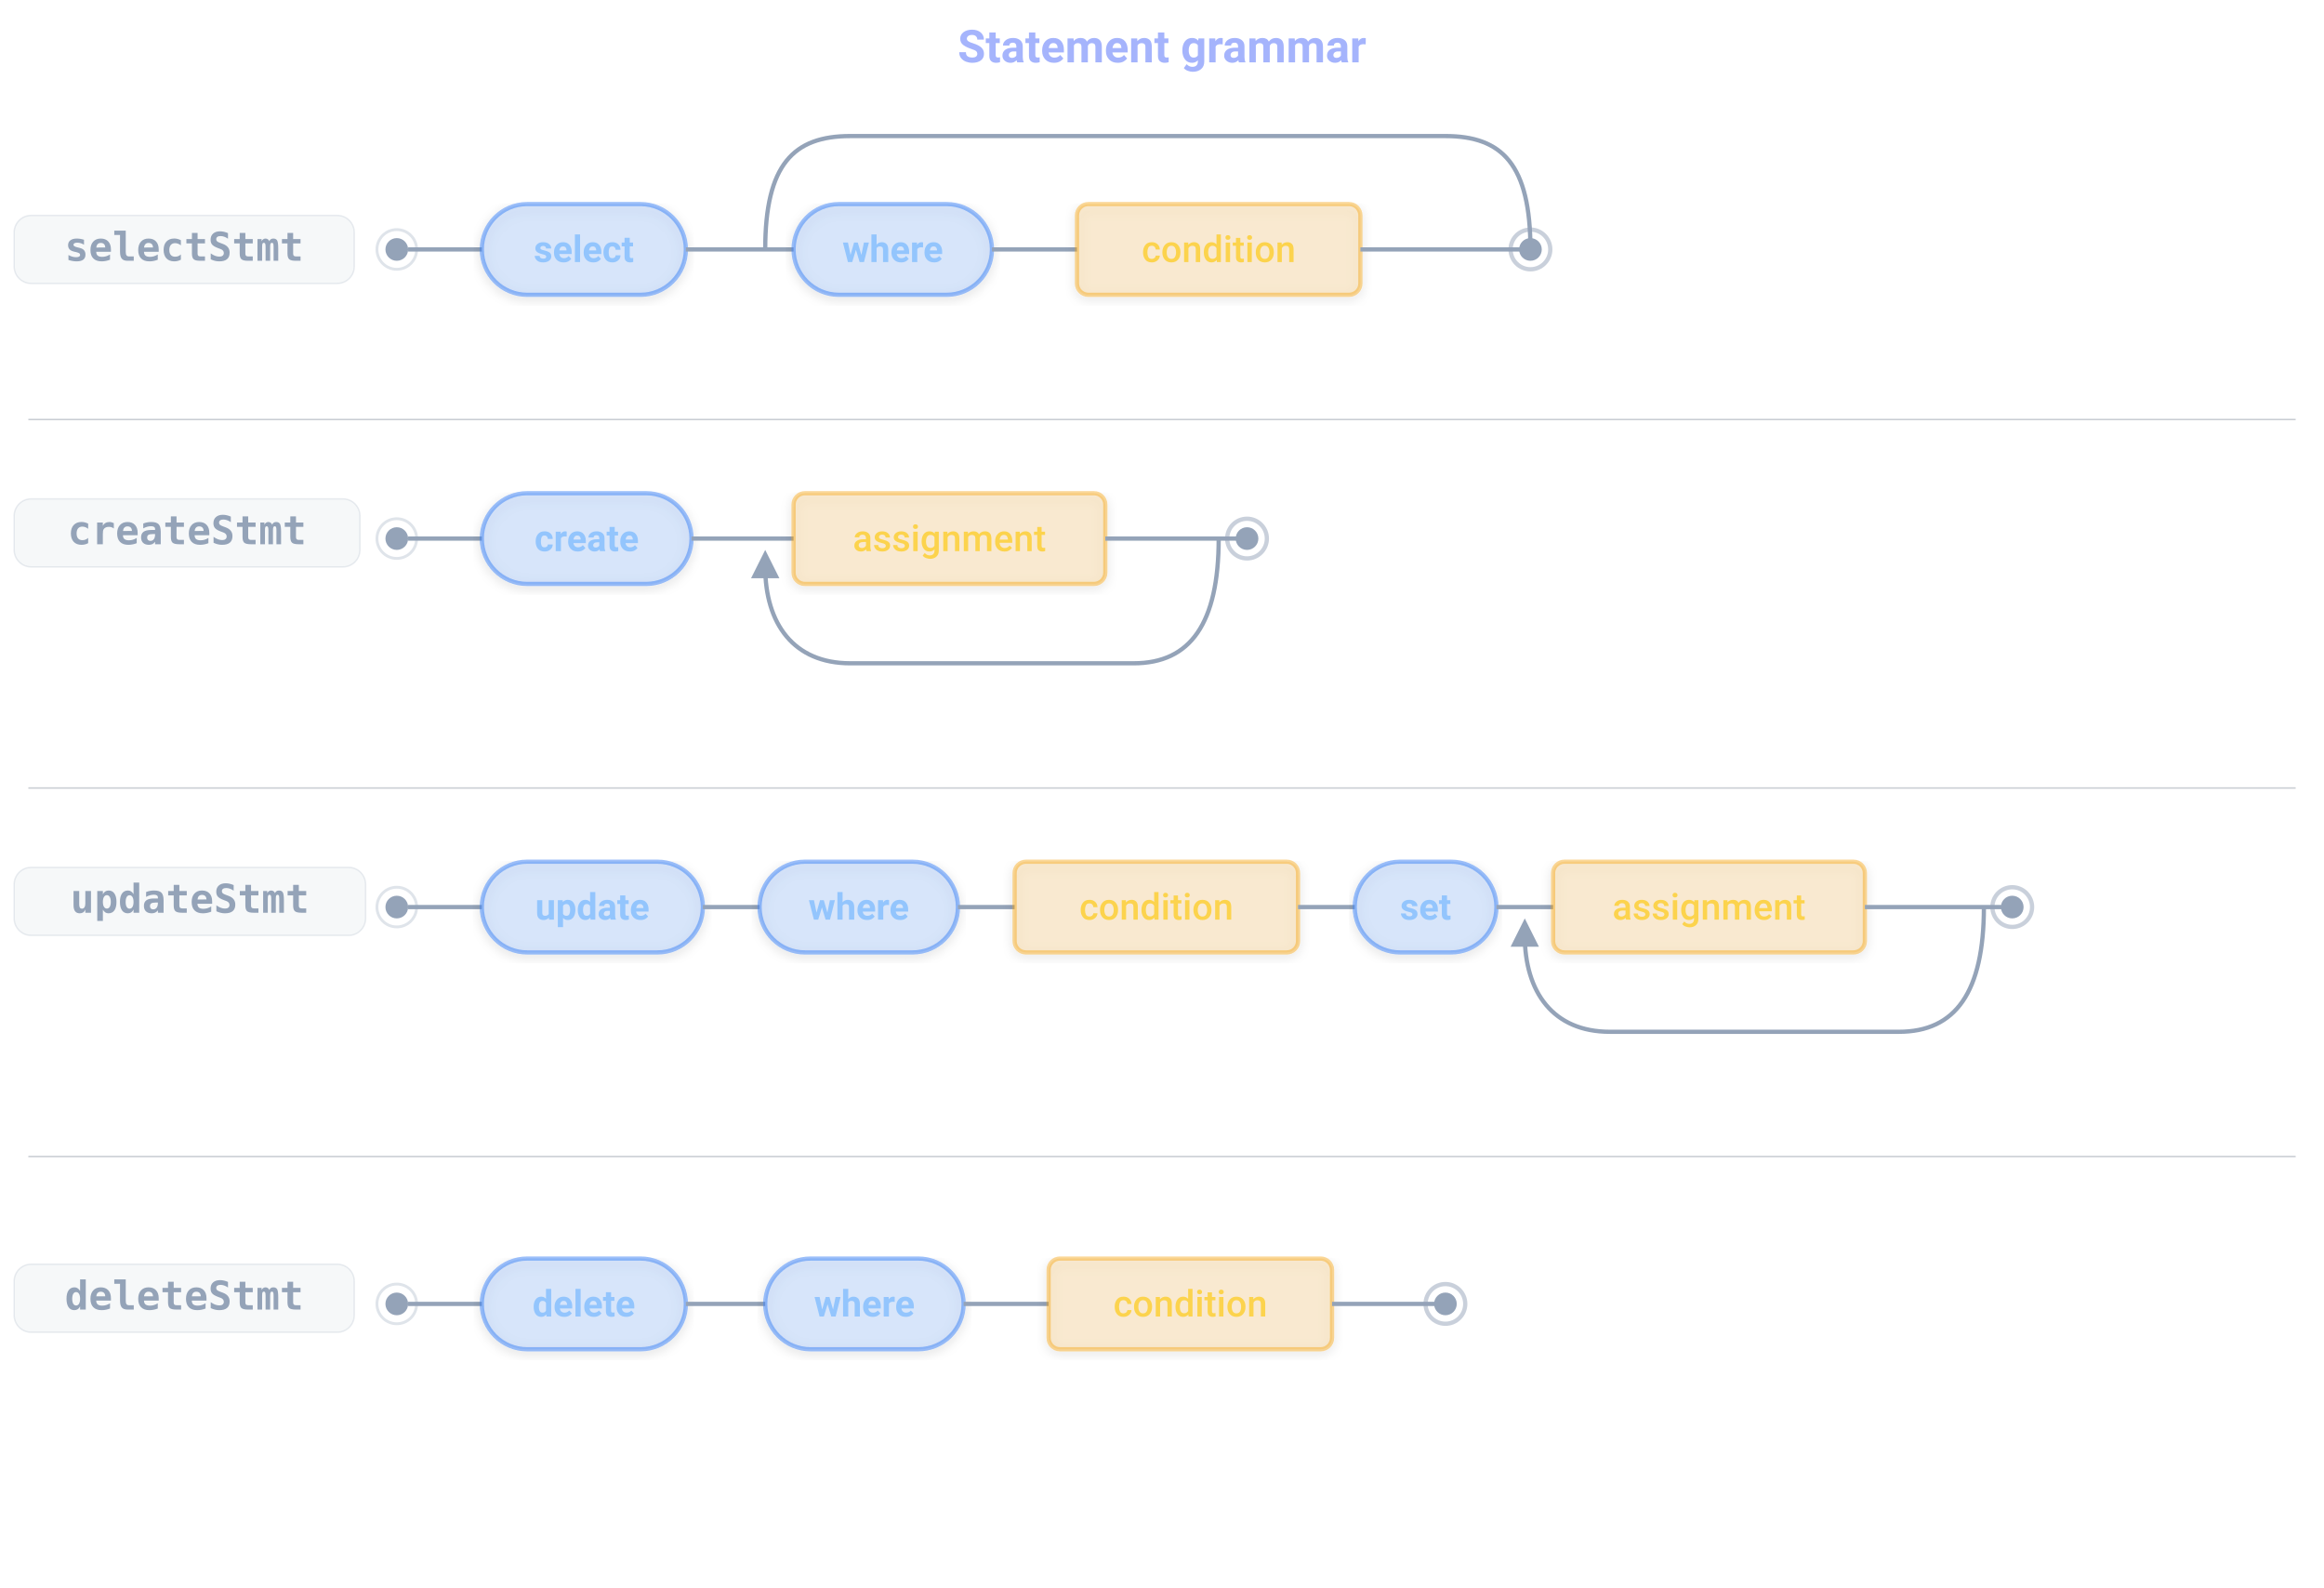
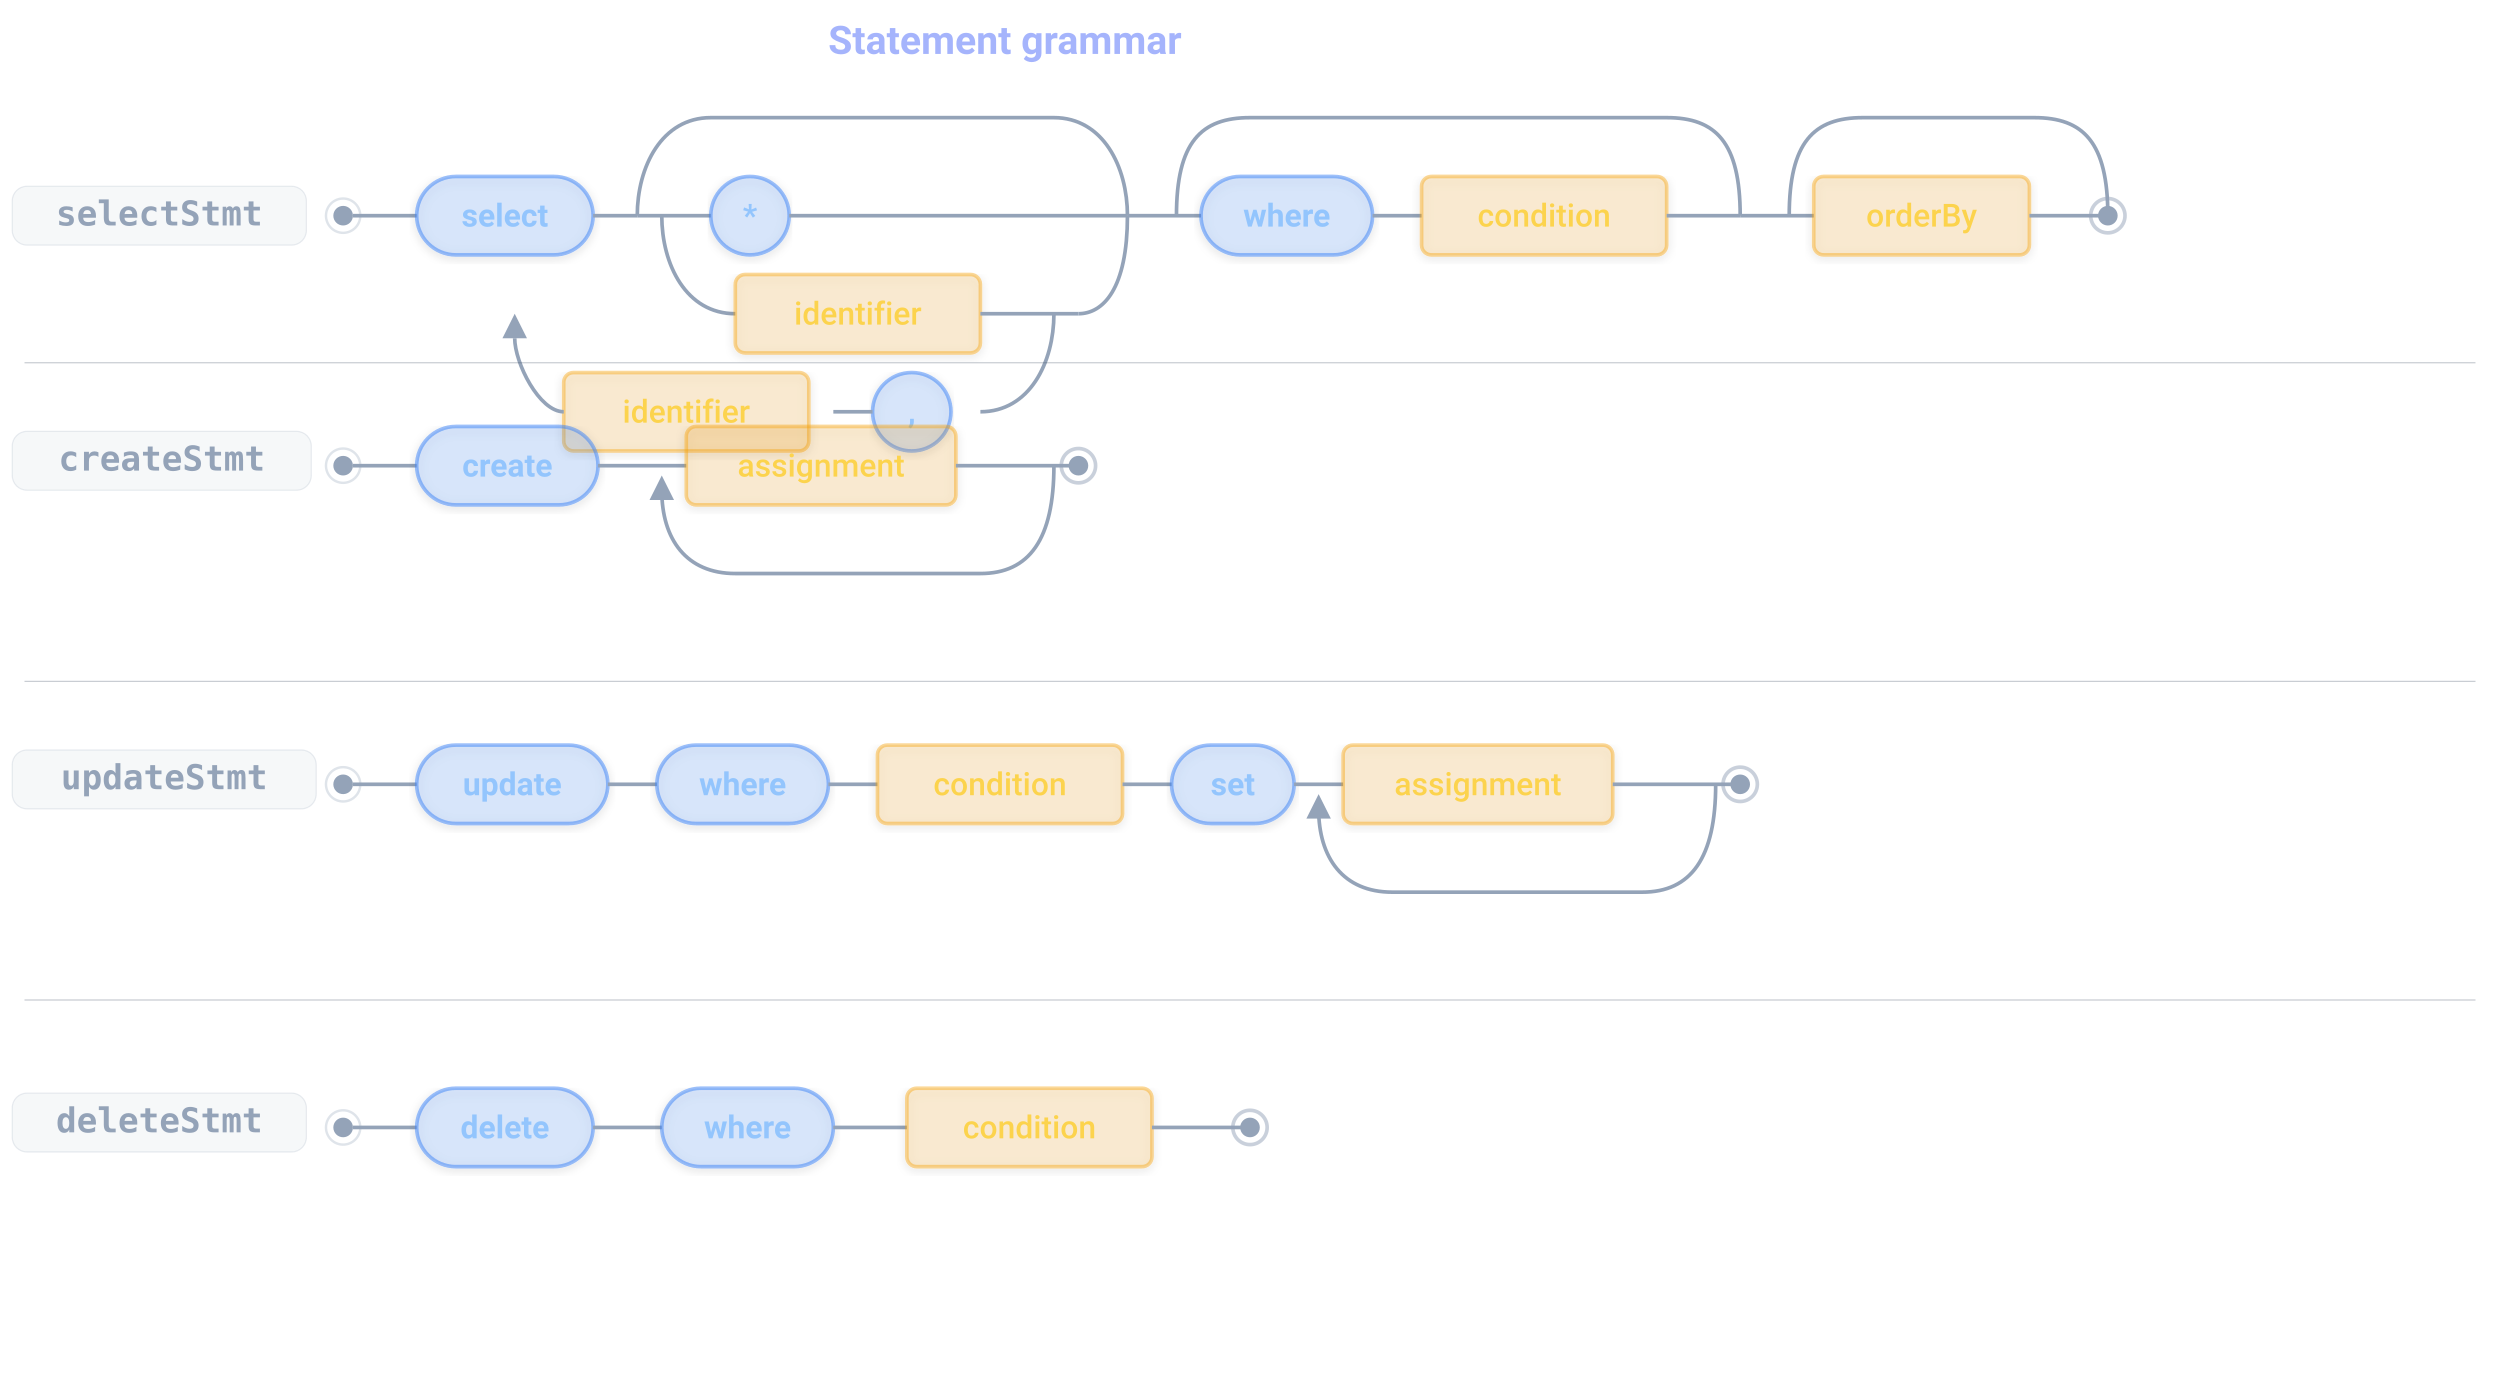
- <svg xmlns="http://www.w3.org/2000/svg" viewBox="0 0 820 560">
+ <svg xmlns="http://www.w3.org/2000/svg" viewBox="0 0 1020 560">
  <defs>
    <filter id="shadow" x="-4%" y="-4%" width="108%" height="116%">
      <feDropShadow dx="0" dy="1" stdDeviation="2" flood-color="#000000" flood-opacity="0.3" />
    </filter>
    <marker id="arrow" viewBox="0 0 10 7" refX="10" refY="3.5" markerWidth="10" markerHeight="7" orient="auto-start-reverse">
      <path d="M 0 0 L 10 3.5 L 0 7 z" fill="#94A3B8" />
    </marker>
    <style>
      .title { font: 700 16px -apple-system, 'Segoe UI', Roboto, sans-serif; fill: #A5B4FC; }
      .label { font: bold 14px 'SF Mono', 'Cascadia Code', 'Fira Code', monospace; fill: #94A3B8; }
      .terminal rect { fill: #3B82F6; fill-opacity: 0.15; stroke: #3B82F6; stroke-width: 1.5; stroke-opacity: 0.5; filter: url(#shadow); }
      .terminal text { font: 13px -apple-system, 'Segoe UI', Roboto, sans-serif; fill: #93C5FD; font-weight: 600; }
      .nonterminal rect { fill: #F59E0B; fill-opacity: 0.15; stroke: #F59E0B; stroke-width: 1.5; stroke-opacity: 0.4; filter: url(#shadow); }
      .nonterminal text { font: 13px -apple-system, 'Segoe UI', Roboto, sans-serif; fill: #FCD34D; font-weight: 500; }
      .track { stroke: #94A3B8; stroke-width: 1.5; fill: none; }
      .track-dot { fill: #94A3B8; }
      .separator { stroke: #475569; stroke-width: 0.5; stroke-opacity: 0.3; }
    </style>
  </defs>
  <text class="title" x="410" y="22" text-anchor="middle">Statement grammar</text>
  <g transform="translate(0, 8)">
    <g transform="translate(0, 30)">
      <g class="label-group">
        <rect x="5" y="38" width="120" height="24" rx="6" fill="#94A3B8" fill-opacity="0.08" stroke="#94A3B8" stroke-width="0.5" stroke-opacity="0.2" />
        <text class="label" x="65" y="54" text-anchor="middle">selectStmt</text>
      </g>
      <circle class="track-dot" cx="140" cy="50" r="4" />
      <circle cx="140" cy="50" r="7" fill="none" stroke="#94A3B8" stroke-width="1" stroke-opacity="0.3" />
      <line class="track" x1="144" y1="50" x2="170" y2="50" />
      <g class="terminal" transform="translate(170, 34)">
        <rect width="72" height="32" rx="16" />
        <text x="36" y="16" text-anchor="middle" dominant-baseline="central">select</text>
      </g>
-       <line class="track" x1="242" y1="50" x2="280" y2="50" />
-       <g class="terminal" transform="translate(280, 34)">
+       <line class="track" x1="242" y1="50" x2="260" y2="50" />
+       <line class="track" x1="260" y1="50" x2="290" y2="50" />
+       <g class="terminal" transform="translate(290, 34)">
+         <rect width="32" height="32" rx="16" />
+         <text x="16" y="16" text-anchor="middle" dominant-baseline="central">*</text>
+       </g>
+       <line class="track" x1="322" y1="50" x2="460" y2="50" />
+       <path class="track" d="M 270,50 C 270,70 280,90 300,90" />
+       <g class="nonterminal" transform="translate(300, 74)">
+         <rect width="100" height="32" rx="4" />
+         <text x="50" y="16" text-anchor="middle" dominant-baseline="central">identifier</text>
+       </g>
+       <line class="track" x1="400" y1="90" x2="440" y2="90" />
+       <path class="track" d="M 440,90 C 450,90 460,80 460,50" />
+       <path class="track" d="M 430,90 C 430,110 420,130 400,130" />
+       <g class="terminal" transform="translate(356, 114)">
+         <rect width="32" height="32" rx="16" />
+         <text x="16" y="16" text-anchor="middle" dominant-baseline="central">,</text>
+       </g>
+       <line class="track" x1="356" y1="130" x2="340" y2="130" />
+       <g class="nonterminal" transform="translate(230, 114)">
+         <rect width="100" height="32" rx="4" />
+         <text x="50" y="16" text-anchor="middle" dominant-baseline="central">identifier</text>
+       </g>
+       <path class="track" d="M 230,130 C 220,130 210,110 210,100" />
+       <path d="M 205,100 L 210,90 L 215,100 z" fill="#94A3B8" />
+       <path class="track" d="M 260,50 C 260,30 270,10 290,10 L 430,10 C 450,10 460,30 460,50" />
+       <line class="track" x1="460" y1="50" x2="490" y2="50" />
+       <g class="terminal" transform="translate(490, 34)">
        <rect width="70" height="32" rx="16" />
        <text x="35" y="16" text-anchor="middle" dominant-baseline="central">where</text>
      </g>
-       <line class="track" x1="350" y1="50" x2="380" y2="50" />
-       <g class="nonterminal" transform="translate(380, 34)">
+       <line class="track" x1="560" y1="50" x2="580" y2="50" />
+       <g class="nonterminal" transform="translate(580, 34)">
        <rect width="100" height="32" rx="4" />
        <text x="50" y="16" text-anchor="middle" dominant-baseline="central">condition</text>
      </g>
-       <line class="track" x1="480" y1="50" x2="540" y2="50" />
-       <path class="track" d="M 270,50 C 270,20 280,10 300,10 L 510,10 C 530,10 540,20 540,50" />
-       <circle class="track-dot" cx="540" cy="50" r="4" />
-       <circle cx="540" cy="50" r="7" fill="none" stroke="#94A3B8" stroke-width="1.5" stroke-opacity="0.5" />
+       <line class="track" x1="680" y1="50" x2="710" y2="50" />
+       <path class="track" d="M 480,50 C 480,20 490,10 510,10 L 680,10 C 700,10 710,20 710,50" />
+       <line class="track" x1="710" y1="50" x2="740" y2="50" />
+       <g class="nonterminal" transform="translate(740, 34)">
+         <rect width="88" height="32" rx="4" />
+         <text x="44" y="16" text-anchor="middle" dominant-baseline="central">orderBy</text>
+       </g>
+       <line class="track" x1="828" y1="50" x2="860" y2="50" />
+       <path class="track" d="M 730,50 C 730,20 740,10 760,10 L 830,10 C 850,10 860,20 860,50" />
+       <circle class="track-dot" cx="860" cy="50" r="4" />
+       <circle cx="860" cy="50" r="7" fill="none" stroke="#94A3B8" stroke-width="1.5" stroke-opacity="0.5" />
    </g>
-     <line class="separator" x1="10" y1="140" x2="810" y2="140" />
+     <line class="separator" x1="10" y1="140" x2="1010" y2="140" />
    <g transform="translate(0, 150)">
      <g class="label-group">
        <rect x="5" y="18" width="122" height="24" rx="6" fill="#94A3B8" fill-opacity="0.08" stroke="#94A3B8" stroke-width="0.5" stroke-opacity="0.2" />
        <text class="label" x="66" y="34" text-anchor="middle">createStmt</text>
      </g>
      <circle class="track-dot" cx="140" cy="32" r="4" />
      <circle cx="140" cy="32" r="7" fill="none" stroke="#94A3B8" stroke-width="1" stroke-opacity="0.3" />
      <line class="track" x1="144" y1="32" x2="170" y2="32" />
      <g class="terminal" transform="translate(170, 16)">
        <rect width="74" height="32" rx="16" />
        <text x="37" y="16" text-anchor="middle" dominant-baseline="central">create</text>
      </g>
      <line class="track" x1="244" y1="32" x2="280" y2="32" />
      <g class="nonterminal" transform="translate(280, 16)">
        <rect width="110" height="32" rx="4" />
        <text x="55" y="16" text-anchor="middle" dominant-baseline="central">assignment</text>
      </g>
      <line class="track" x1="390" y1="32" x2="440" y2="32" />
      <path class="track" d="M 430,32 C 430,62 420,76 400,76 L 300,76 C 280,76 270,62 270,42" />
      <path d="M 265,46 L 270,36 L 275,46 z" fill="#94A3B8" />
      <circle class="track-dot" cx="440" cy="32" r="4" />
      <circle cx="440" cy="32" r="7" fill="none" stroke="#94A3B8" stroke-width="1.5" stroke-opacity="0.5" />
    </g>
-     <line class="separator" x1="10" y1="270" x2="810" y2="270" />
+     <line class="separator" x1="10" y1="270" x2="1010" y2="270" />
    <g transform="translate(0, 280)">
      <g class="label-group">
        <rect x="5" y="18" width="124" height="24" rx="6" fill="#94A3B8" fill-opacity="0.08" stroke="#94A3B8" stroke-width="0.5" stroke-opacity="0.2" />
        <text class="label" x="67" y="34" text-anchor="middle">updateStmt</text>
      </g>
      <circle class="track-dot" cx="140" cy="32" r="4" />
      <circle cx="140" cy="32" r="7" fill="none" stroke="#94A3B8" stroke-width="1" stroke-opacity="0.3" />
      <line class="track" x1="144" y1="32" x2="170" y2="32" />
      <g class="terminal" transform="translate(170, 16)">
        <rect width="78" height="32" rx="16" />
        <text x="39" y="16" text-anchor="middle" dominant-baseline="central">update</text>
      </g>
      <line class="track" x1="248" y1="32" x2="268" y2="32" />
      <g class="terminal" transform="translate(268, 16)">
        <rect width="70" height="32" rx="16" />
        <text x="35" y="16" text-anchor="middle" dominant-baseline="central">where</text>
      </g>
      <line class="track" x1="338" y1="32" x2="358" y2="32" />
      <g class="nonterminal" transform="translate(358, 16)">
        <rect width="100" height="32" rx="4" />
        <text x="50" y="16" text-anchor="middle" dominant-baseline="central">condition</text>
      </g>
      <line class="track" x1="458" y1="32" x2="478" y2="32" />
      <g class="terminal" transform="translate(478, 16)">
        <rect width="50" height="32" rx="16" />
        <text x="25" y="16" text-anchor="middle" dominant-baseline="central">set</text>
      </g>
      <line class="track" x1="528" y1="32" x2="548" y2="32" />
      <g class="nonterminal" transform="translate(548, 16)">
        <rect width="110" height="32" rx="4" />
        <text x="55" y="16" text-anchor="middle" dominant-baseline="central">assignment</text>
      </g>
      <line class="track" x1="658" y1="32" x2="710" y2="32" />
      <path class="track" d="M 700,32 C 700,62 690,76 670,76 L 568,76 C 548,76 538,62 538,42" />
      <path d="M 533,46 L 538,36 L 543,46 z" fill="#94A3B8" />
      <circle class="track-dot" cx="710" cy="32" r="4" />
      <circle cx="710" cy="32" r="7" fill="none" stroke="#94A3B8" stroke-width="1.5" stroke-opacity="0.5" />
    </g>
-     <line class="separator" x1="10" y1="400" x2="810" y2="400" />
+     <line class="separator" x1="10" y1="400" x2="1010" y2="400" />
    <g transform="translate(0, 420)">
      <g class="label-group">
        <rect x="5" y="18" width="120" height="24" rx="6" fill="#94A3B8" fill-opacity="0.08" stroke="#94A3B8" stroke-width="0.5" stroke-opacity="0.2" />
        <text class="label" x="65" y="34" text-anchor="middle">deleteStmt</text>
      </g>
      <circle class="track-dot" cx="140" cy="32" r="4" />
      <circle cx="140" cy="32" r="7" fill="none" stroke="#94A3B8" stroke-width="1" stroke-opacity="0.3" />
      <line class="track" x1="144" y1="32" x2="170" y2="32" />
      <g class="terminal" transform="translate(170, 16)">
        <rect width="72" height="32" rx="16" />
        <text x="36" y="16" text-anchor="middle" dominant-baseline="central">delete</text>
      </g>
      <line class="track" x1="242" y1="32" x2="270" y2="32" />
      <g class="terminal" transform="translate(270, 16)">
        <rect width="70" height="32" rx="16" />
        <text x="35" y="16" text-anchor="middle" dominant-baseline="central">where</text>
      </g>
      <line class="track" x1="340" y1="32" x2="370" y2="32" />
      <g class="nonterminal" transform="translate(370, 16)">
        <rect width="100" height="32" rx="4" />
        <text x="50" y="16" text-anchor="middle" dominant-baseline="central">condition</text>
      </g>
      <line class="track" x1="470" y1="32" x2="510" y2="32" />
      <circle class="track-dot" cx="510" cy="32" r="4" />
      <circle cx="510" cy="32" r="7" fill="none" stroke="#94A3B8" stroke-width="1.5" stroke-opacity="0.5" />
    </g>
  </g>
</svg>
